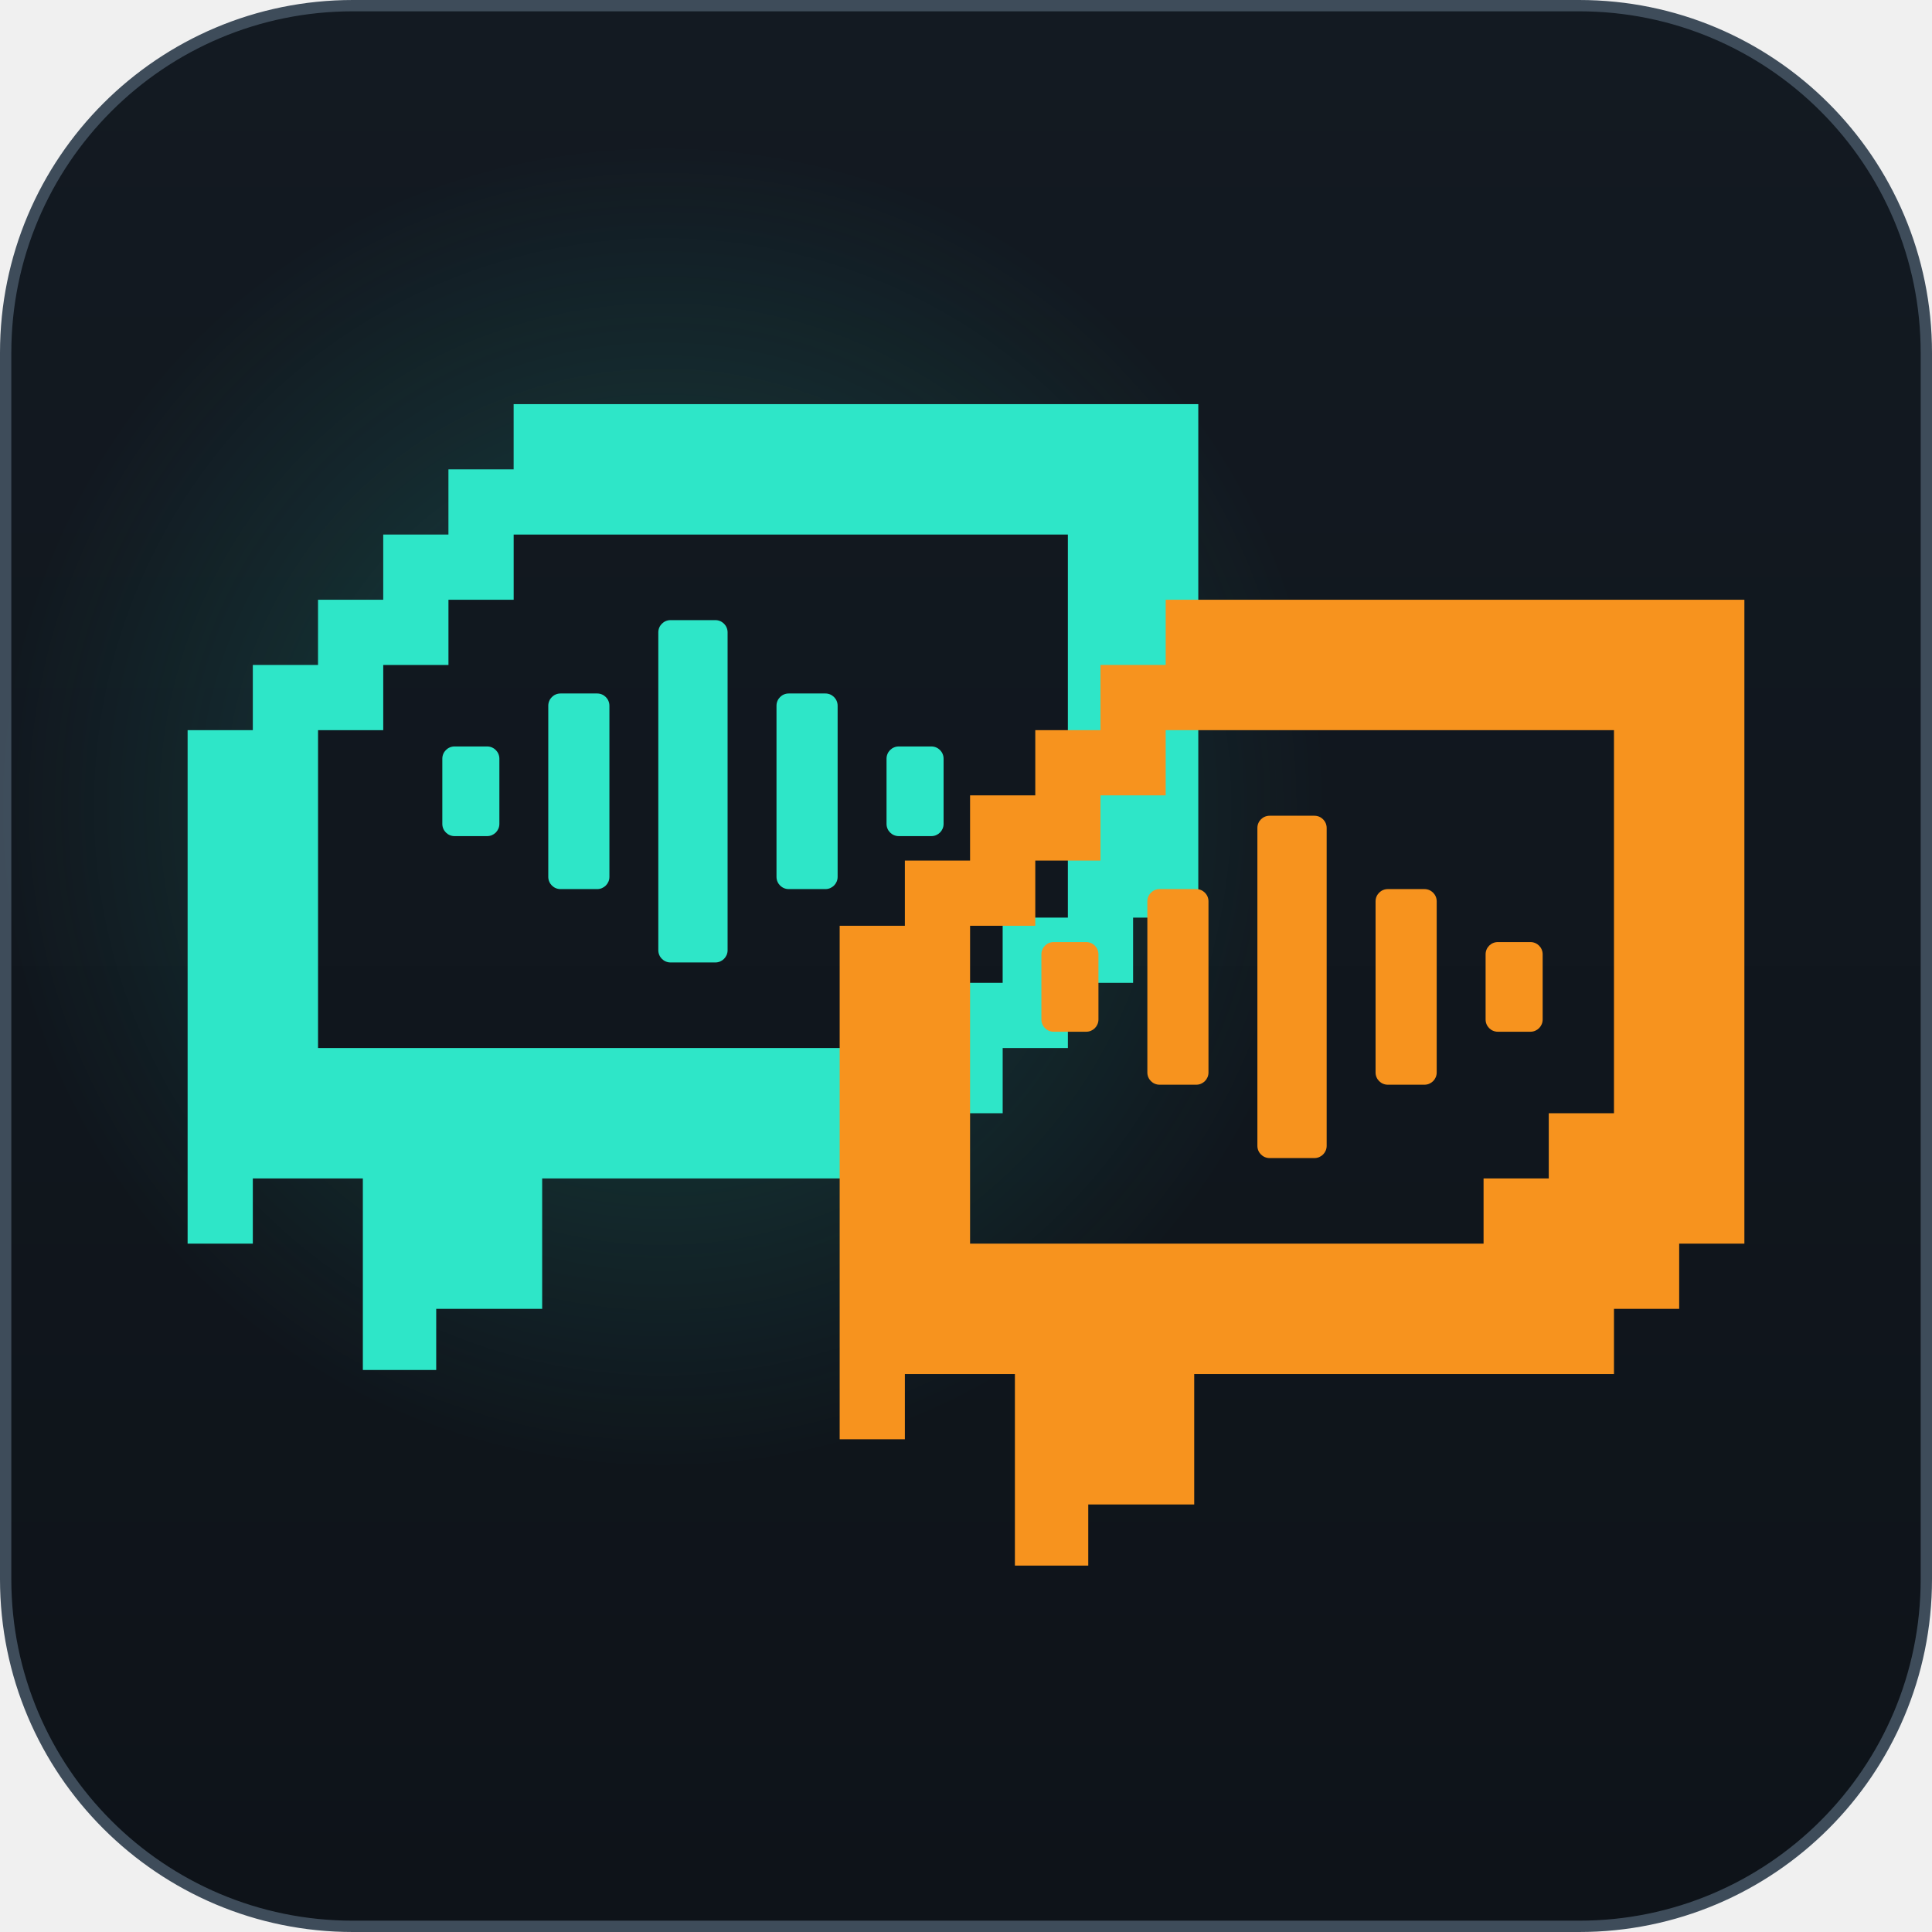
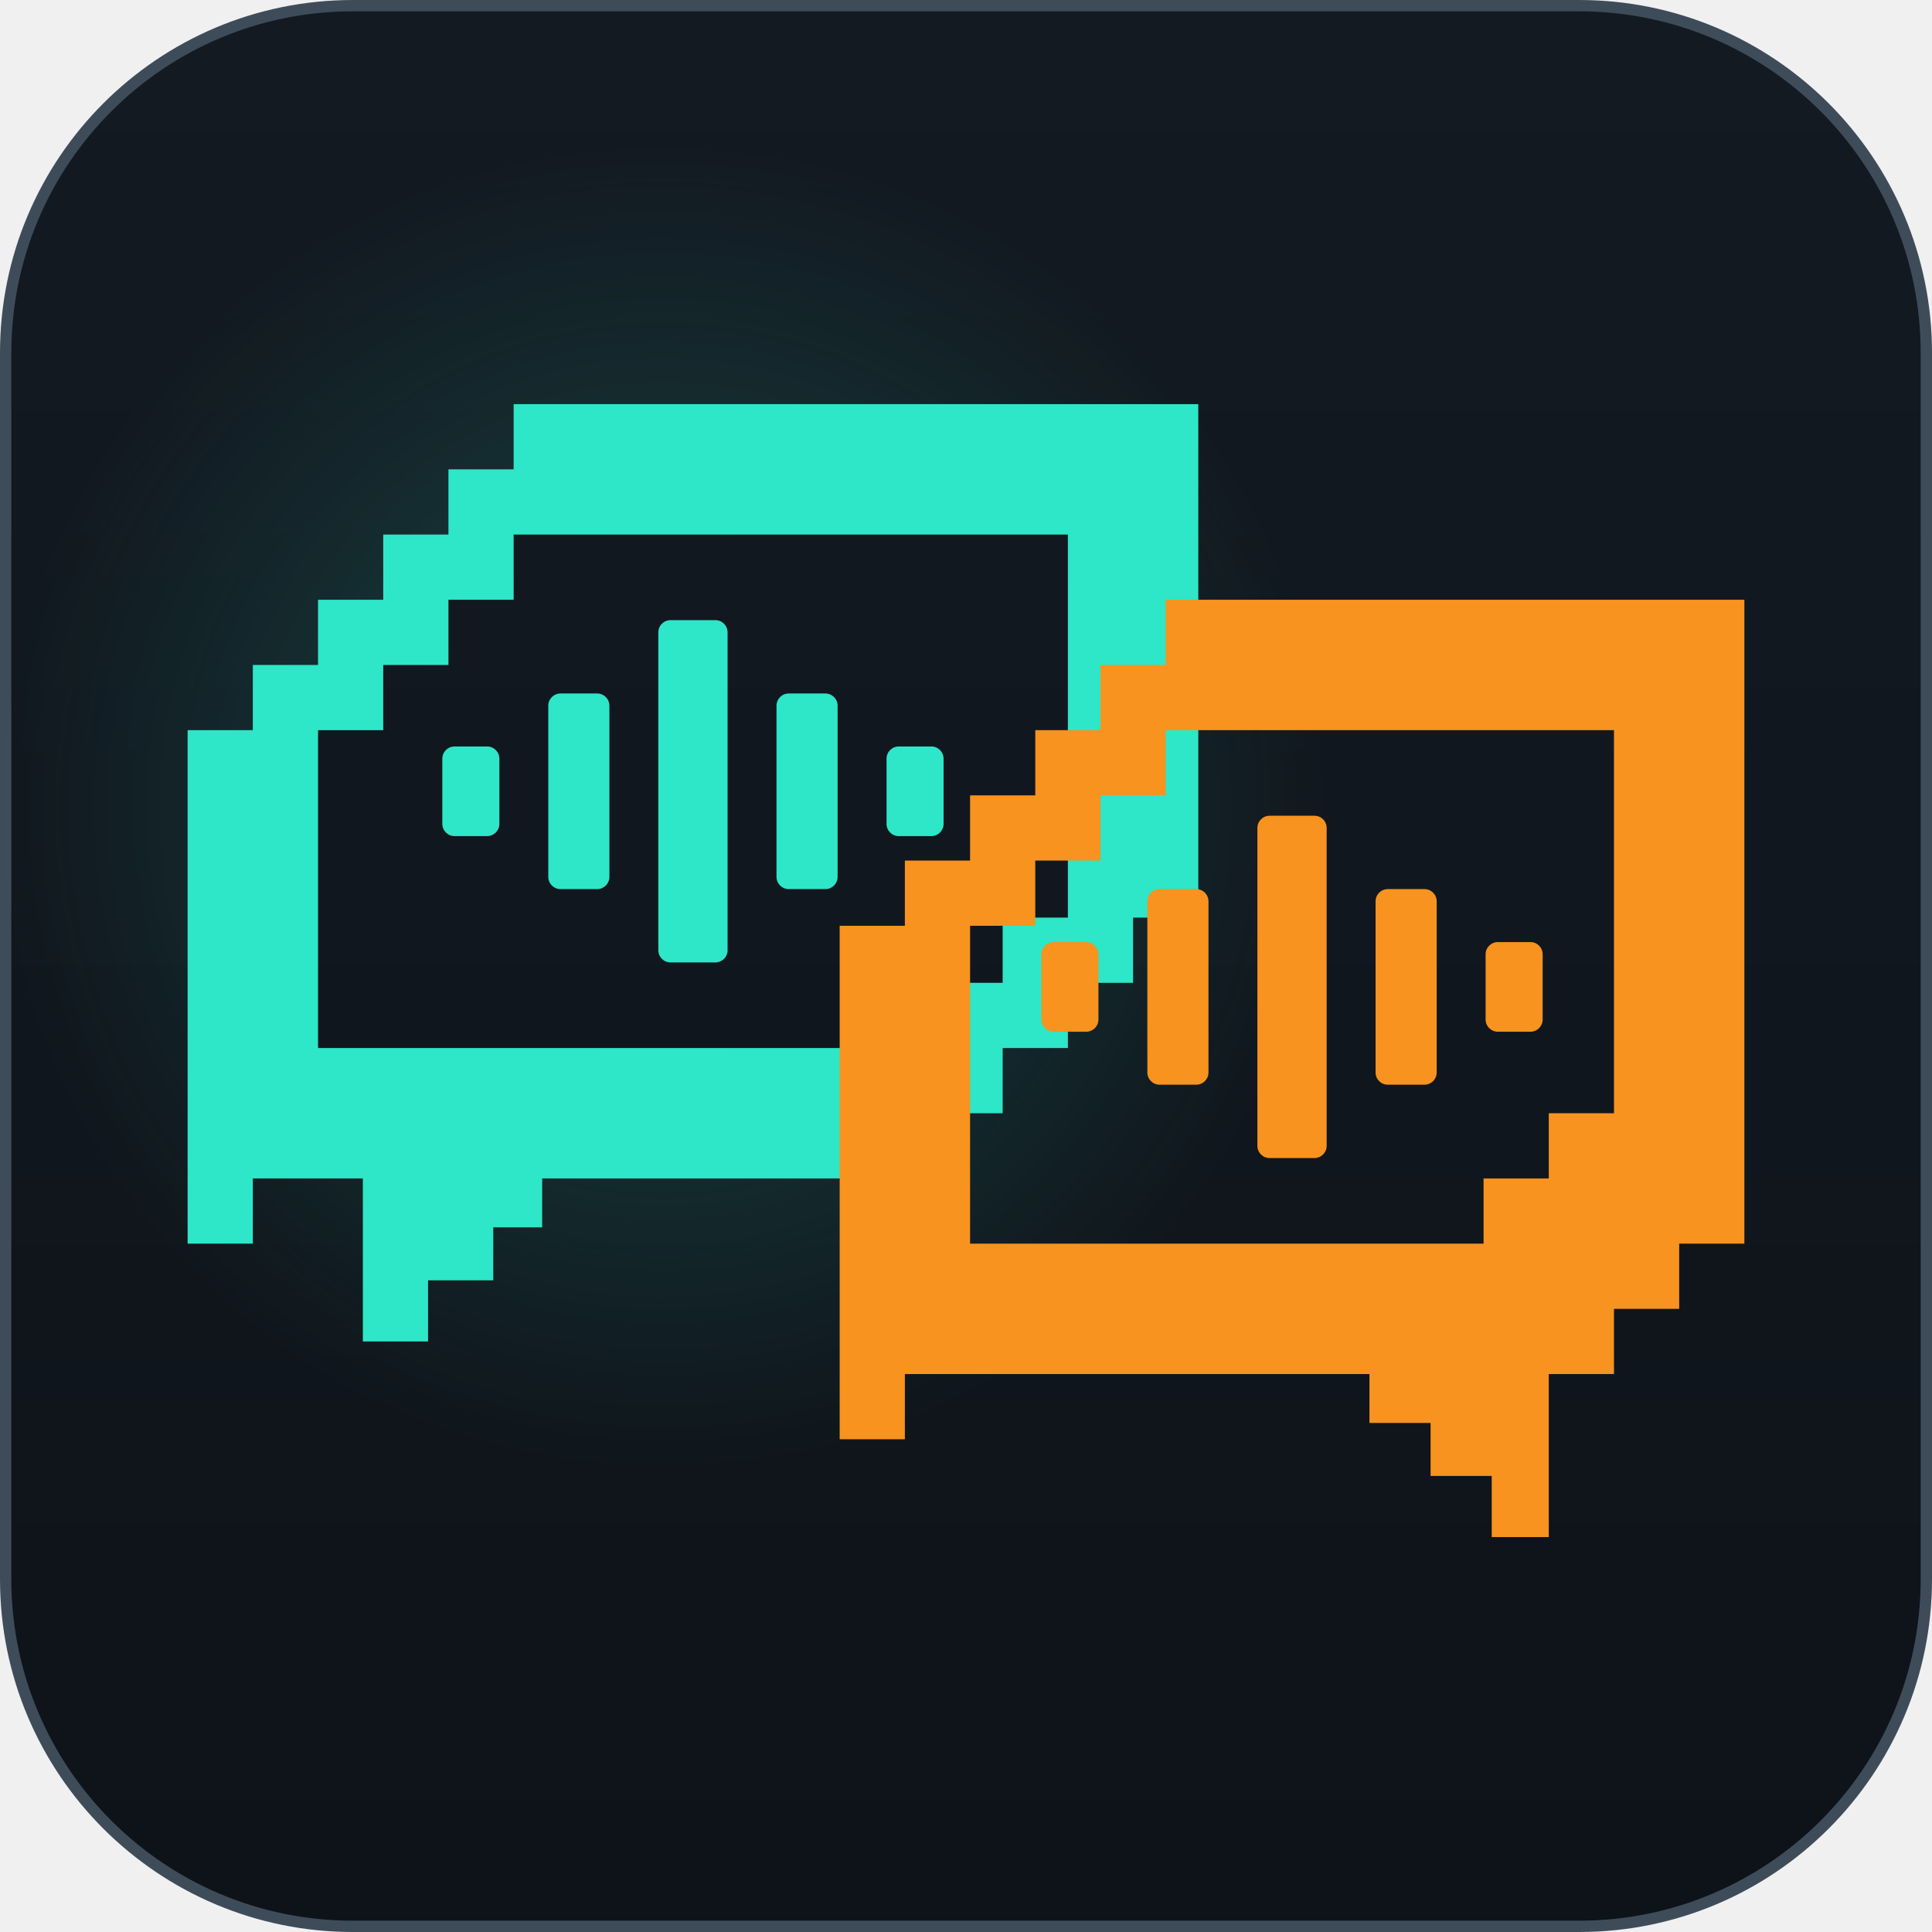
<svg xmlns="http://www.w3.org/2000/svg" width="512" height="512" viewBox="0 0 512 512">
  <defs>
    <radialGradient id="glut-tuerkis">
      <stop offset="0" stop-color="#2EE6C8" stop-opacity="0.30" />
      <stop offset="0.55" stop-color="#2EE6C8" stop-opacity="0.10" />
      <stop offset="1" stop-color="#2EE6C8" stop-opacity="0" />
    </radialGradient>
    <linearGradient id="kachel" x1="0" y1="0" x2="0" y2="1">
      <stop offset="0" stop-color="#131A22" />
      <stop offset="1" stop-color="#0E1319" />
    </linearGradient>
  </defs>
  <g id="kachel">
    <rect x="1.5" y="1.5" width="509" height="509" rx="92" fill="url(#kachel)" />
    <rect x="1.5" y="1.5" width="509" height="509" rx="92" fill="none" stroke="#3E4C5A" stroke-width="3" />
  </g>
  <g id="zeichen" transform="translate(49.72 107.1) scale(1.08)">
    <g id="blase-hinten">
      <mask id="loch-hinten" maskUnits="userSpaceOnUse" x="-80" y="-80" width="408" height="450">
        <rect x="-80" y="-80" width="408" height="450" fill="#FFFFFF" />
        <path d="M80 32 L80 48 L64 48 L64 64 L48 64 L48 80 L32 80 L32 158 L168 158 L184 158 L184 142 L200 142 L200 126 L216 126 L216 110 L216 32 L48 32 L80 32 Z" fill="#000000" />
      </mask>
      <ellipse cx="116.56" cy="98.8" rx="163.68" ry="161.5" fill="url(#glut-tuerkis)" mask="url(#loch-hinten)" />
-       <path d="M43 165 L87 165 L87 222 L61 222 L61 237 L43 237 L43 165 Z M80 0 L232 0 L248 0 L248 16 L248 110 L248 126 L232 126 L232 142 L216 142 L216 158 L200 158 L200 174 L184 174 L184 190 L168 190 L16 190 L16 206 L0 206 L0 80 L16 80 L16 64 L32 64 L32 48 L48 48 L48 32 L64 32 L64 16 L80 16 L80 0 Z M80 32 L80 48 L64 48 L64 64 L48 64 L48 80 L32 80 L32 158 L168 158 L184 158 L184 142 L200 142 L200 126 L216 126 L216 110 L216 32 L48 32 L80 32 Z" fill="#2EE6C8" fill-rule="nonzero" />
+       <path d="M43 190 L87 190 L87 202 L75 202 L75 215 L59 215 L59 230 L43 230 Z M80 0 L232 0 L248 0 L248 16 L248 110 L248 126 L232 126 L232 142 L216 142 L216 158 L200 158 L200 174 L184 174 L184 190 L168 190 L16 190 L16 206 L0 206 L0 80 L16 80 L16 64 L32 64 L32 48 L48 48 L48 32 L64 32 L64 16 L80 16 L80 0 Z M80 32 L80 48 L64 48 L64 64 L48 64 L48 80 L32 80 L32 158 L168 158 L184 158 L184 142 L200 142 L200 126 L216 126 L216 110 L216 32 L48 32 L80 32 Z" fill="#2EE6C8" fill-rule="nonzero" />
      <path d="M65.5 84 H73.5 A3 3 0 0 1 76.5 87 V103 A3 3 0 0 1 73.5 106 H65.5 A3 3 0 0 1 62.5 103 V87 A3 3 0 0 1 65.5 84 Z" fill="#2EE6C8" />
      <path d="M91.5 71 H100.5 A3 3 0 0 1 103.5 74 V116 A3 3 0 0 1 100.5 119 H91.5 A3 3 0 0 1 88.5 116 V74 A3 3 0 0 1 91.5 71 Z" fill="#2EE6C8" />
      <path d="M118.5 53 H129.5 A3 3 0 0 1 132.5 56 V134 A3 3 0 0 1 129.5 137 H118.5 A3 3 0 0 1 115.5 134 V56 A3 3 0 0 1 118.5 53 Z" fill="#2EE6C8" />
      <path d="M147.5 71 H156.5 A3 3 0 0 1 159.5 74 V116 A3 3 0 0 1 156.5 119 H147.5 A3 3 0 0 1 144.5 116 V74 A3 3 0 0 1 147.5 71 Z" fill="#2EE6C8" />
      <path d="M174.5 84 H182.5 A3 3 0 0 1 185.5 87 V103 A3 3 0 0 1 182.5 106 H174.5 A3 3 0 0 1 171.5 103 V87 A3 3 0 0 1 174.5 84 Z" fill="#2EE6C8" />
    </g>
    <g id="blase-vorn" transform="translate(160 48)">
-       <path d="M43 165 L87 165 L87 222 L61 222 L61 237 L43 237 L43 165 Z M80 0 L206 0 L222 0 L222 16 L222 142 L222 158 L206 158 L206 174 L190 174 L190 190 L174 190 L16 190 L16 206 L0 206 L0 80 L16 80 L16 64 L32 64 L32 48 L48 48 L48 32 L64 32 L64 16 L80 16 L80 0 Z M80 32 L80 48 L64 48 L64 64 L48 64 L48 80 L32 80 L32 158 L142 158 L158 158 L158 142 L174 142 L174 126 L190 126 L190 110 L190 32 L48 32 L80 32 Z" fill="#F7931E" fill-rule="nonzero" />
+       <path d="M130 190 L174 190 L174 230 L160 230 L160 215 L145 215 L145 202 L130 202 Z M80 0 L206 0 L222 0 L222 16 L222 142 L222 158 L206 158 L206 174 L190 174 L190 190 L174 190 L16 190 L16 206 L0 206 L0 80 L16 80 L16 64 L32 64 L32 48 L48 48 L48 32 L64 32 L64 16 L80 16 L80 0 Z M80 32 L80 48 L64 48 L64 64 L48 64 L48 80 L32 80 L32 158 L142 158 L158 158 L158 142 L174 142 L174 126 L190 126 L190 110 L190 32 L48 32 L80 32 Z" fill="#F7931E" fill-rule="nonzero" />
      <path d="M52.5 84 H60.5 A3 3 0 0 1 63.5 87 V103 A3 3 0 0 1 60.5 106 H52.5 A3 3 0 0 1 49.5 103 V87 A3 3 0 0 1 52.5 84 Z" fill="#F7931E" />
      <path d="M78.5 71 H87.5 A3 3 0 0 1 90.5 74 V116 A3 3 0 0 1 87.5 119 H78.5 A3 3 0 0 1 75.5 116 V74 A3 3 0 0 1 78.5 71 Z" fill="#F7931E" />
      <path d="M105.5 53 H116.5 A3 3 0 0 1 119.5 56 V134 A3 3 0 0 1 116.5 137 H105.5 A3 3 0 0 1 102.5 134 V56 A3 3 0 0 1 105.5 53 Z" fill="#F7931E" />
      <path d="M134.5 71 H143.5 A3 3 0 0 1 146.5 74 V116 A3 3 0 0 1 143.5 119 H134.5 A3 3 0 0 1 131.5 116 V74 A3 3 0 0 1 134.5 71 Z" fill="#F7931E" />
      <path d="M161.5 84 H169.5 A3 3 0 0 1 172.5 87 V103 A3 3 0 0 1 169.5 106 H161.5 A3 3 0 0 1 158.5 103 V87 A3 3 0 0 1 161.5 84 Z" fill="#F7931E" />
    </g>
  </g>
</svg>
